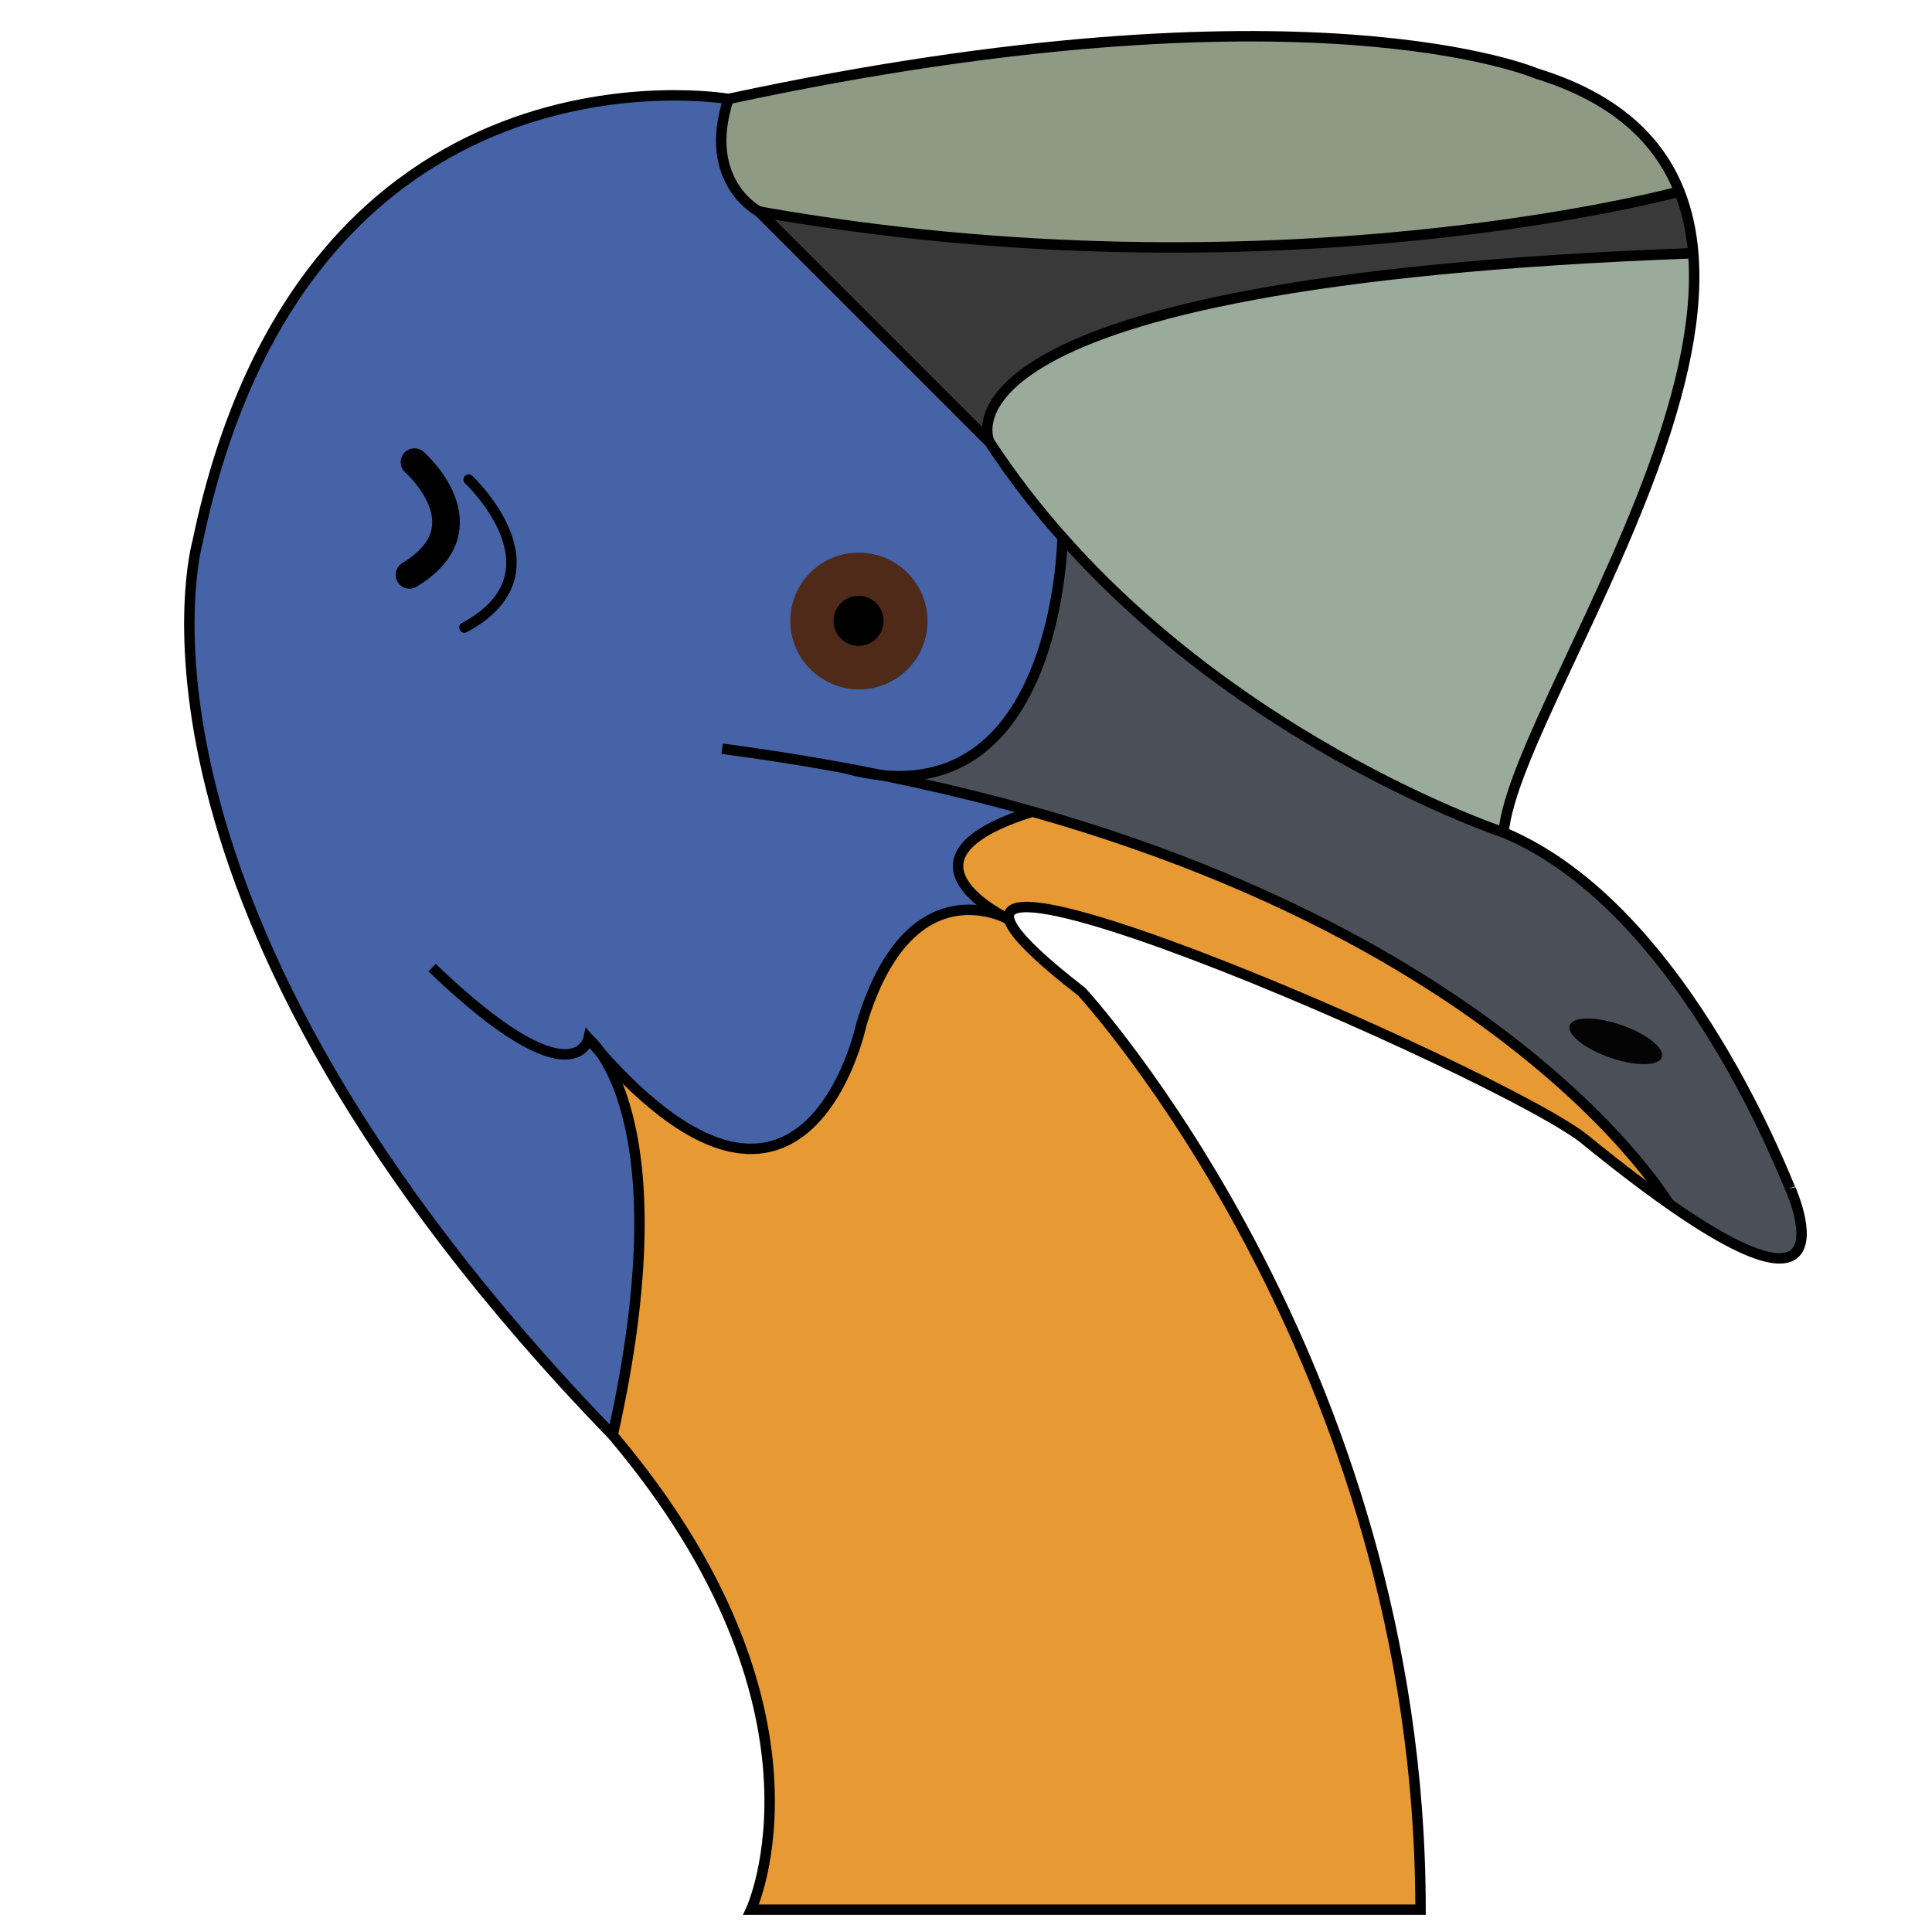
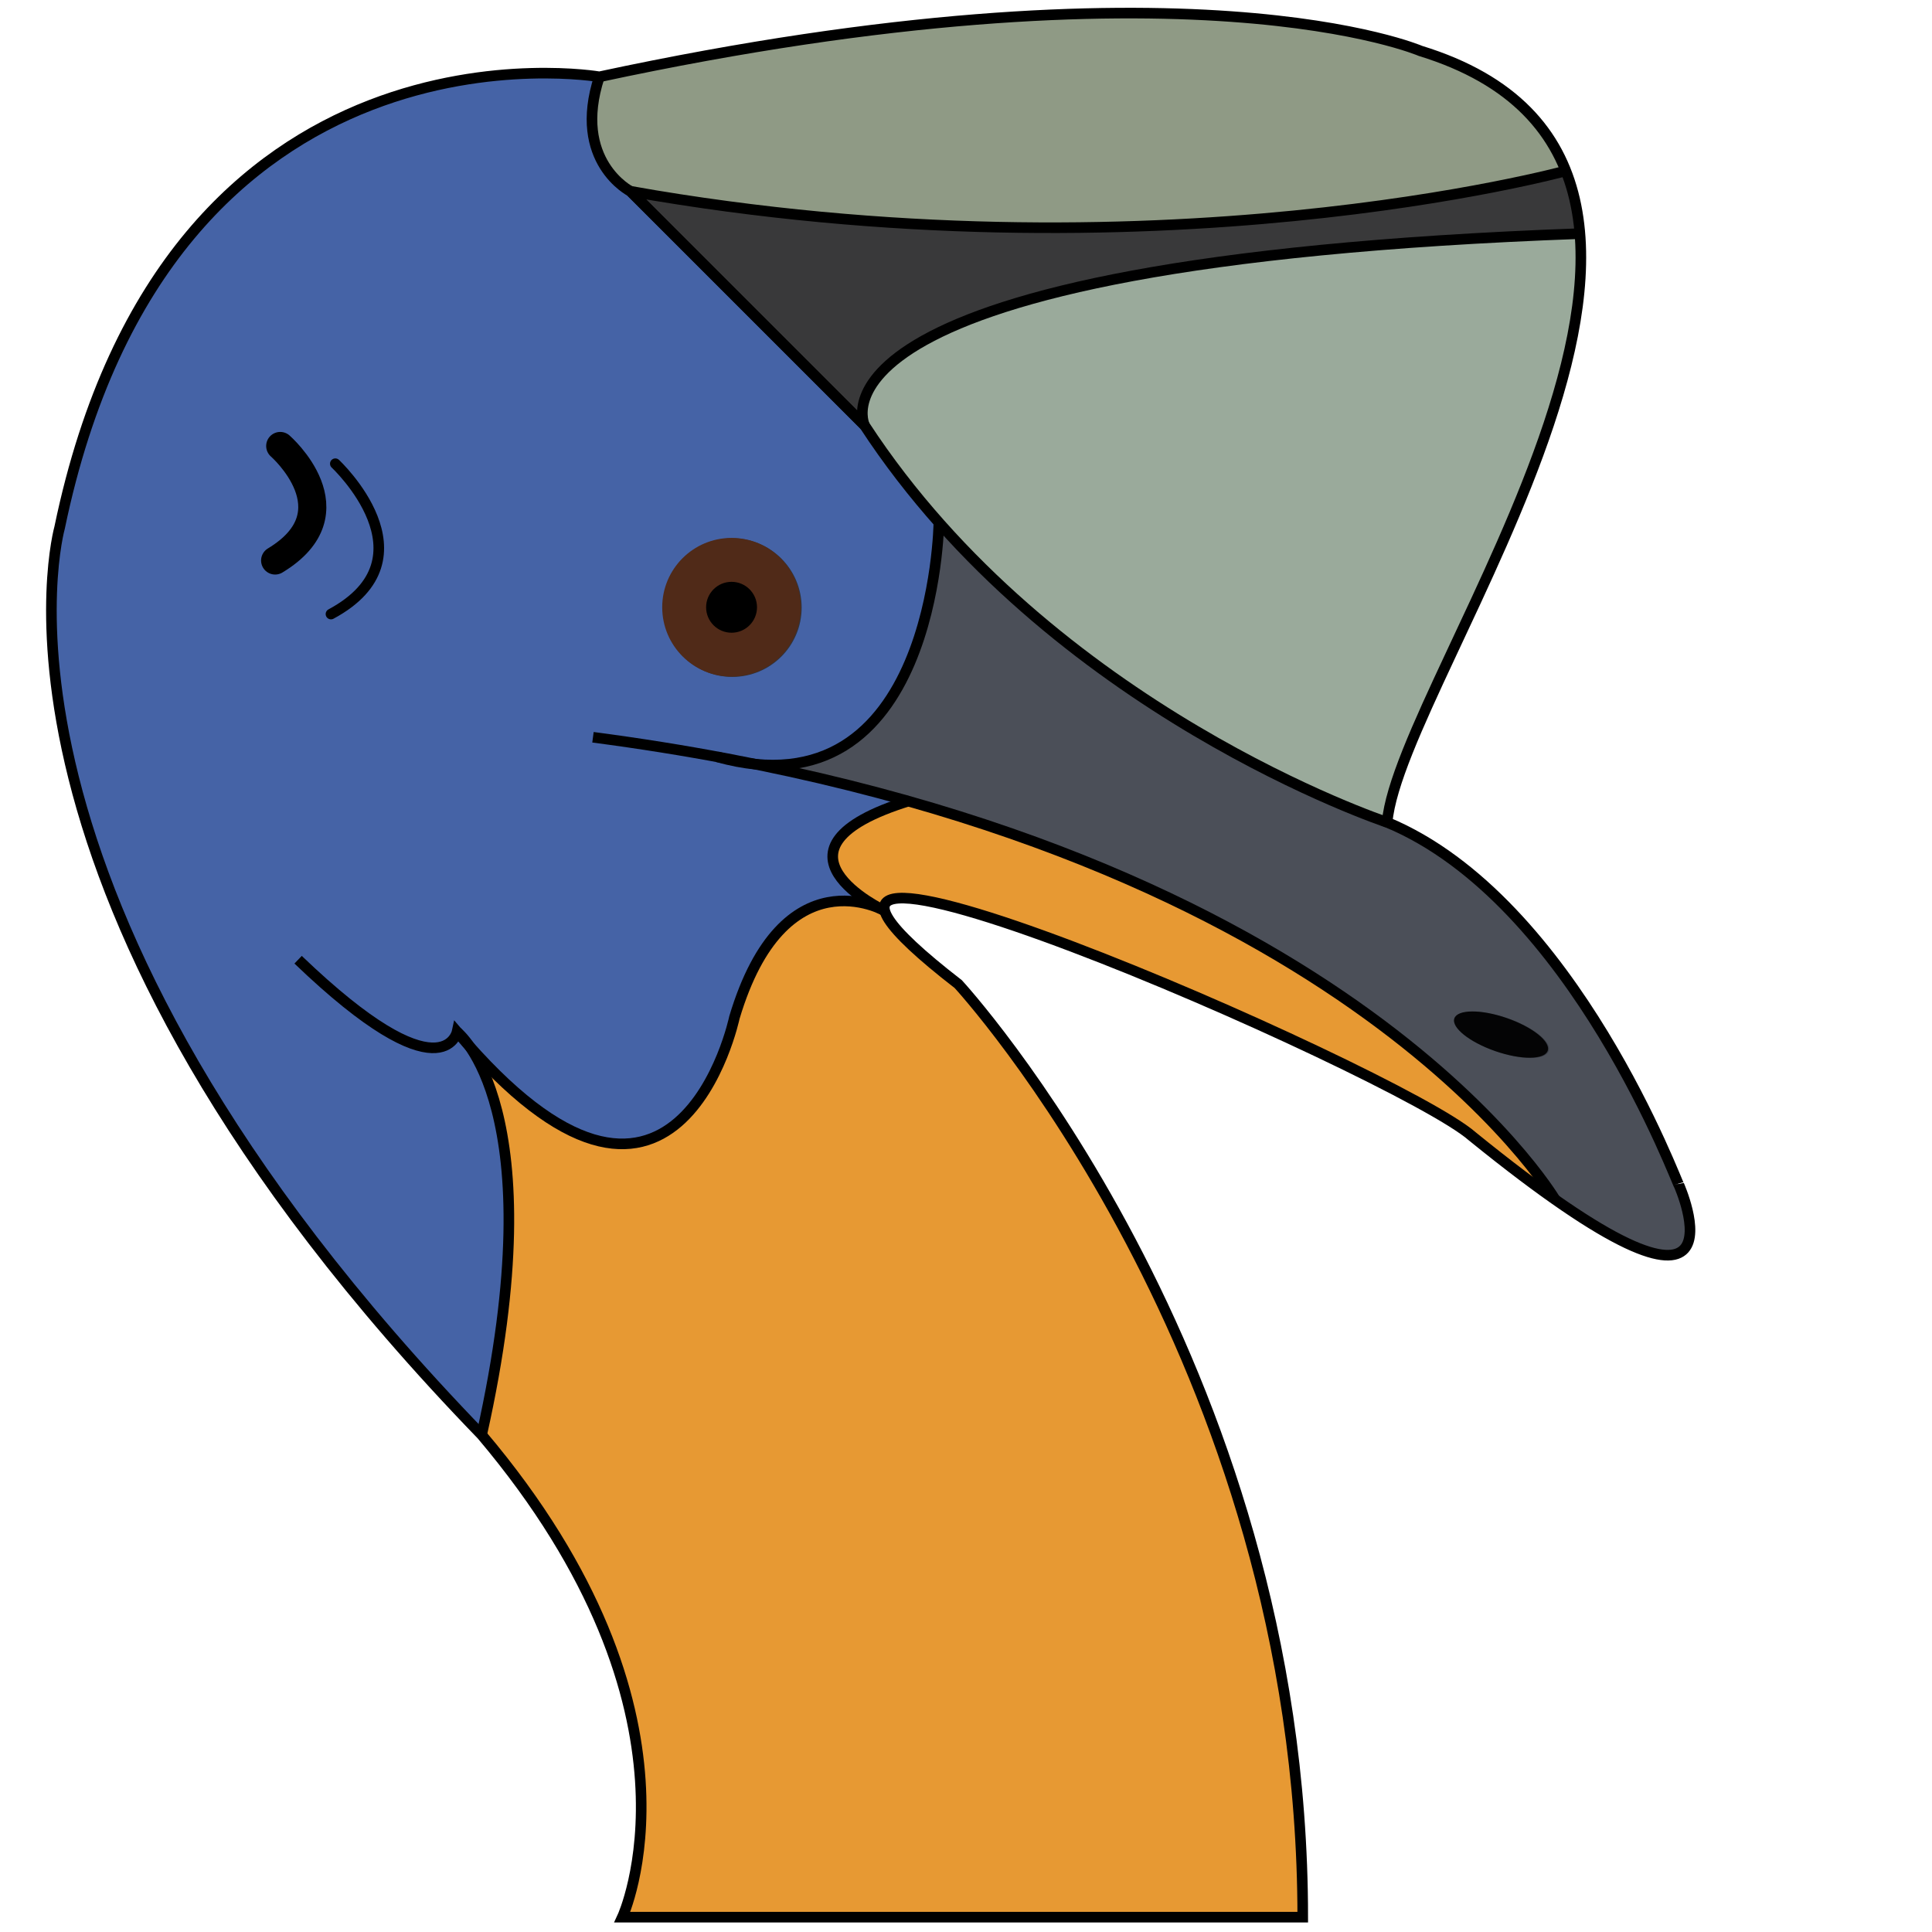
- <svg xmlns="http://www.w3.org/2000/svg" width="64" height="64" viewBox="0 0 16.933 16.933" version="1.1" id="svg5">
+ <svg xmlns="http://www.w3.org/2000/svg" width="256" height="256" viewBox="0 0 67.733 67.733" version="1.1" id="svg5">
  <defs id="defs2" />
  <g id="layer1">
    <path style="opacity:0.897;fill:#556052;fill-opacity:0.898;stroke-width:0;stroke-linecap:round;stroke-miterlimit:4;stroke-dasharray:none" d="" id="path11201" transform="scale(0.2645833)" />
-     <g id="g71053" transform="matrix(-0.9143447,0,0,0.9143447,-16.94837,-6.978083)">
+     <g id="g71053" transform="matrix(-3.717251,0,0,3.717251,-73.84761,-29.20206)">
      <path style="opacity:1;fill:#2d2d2f;fill-opacity:0.898;stroke:#3b68cb;stroke-width:0;stroke-linecap:round;stroke-opacity:0.808" d="m -33.757,17.397 a 0.165,0.466 70.877 0 1 0.167,0.066 0.165,0.466 70.877 0 1 -0.387,0.309 0.165,0.466 70.877 0 1 -0.495,-0.004 0.165,0.466 70.877 0 1 0.387,-0.309 0.165,0.466 70.877 0 1 0.327,-0.063 z" id="path34840" />
      <path id="path50539" style="opacity:1;fill:#30529c;fill-opacity:0.898;stroke:#3b68cb;stroke-width:0.001;stroke-linecap:round;stroke-opacity:0.808" d="m -94.459,32.328 c -1.18,-0.002 -1.929,0.121 -1.984,0.131 0.478,1.497 0.208,2.52 -0.193,3.164 -0.404,0.649 -0.938,0.916 -0.938,0.916 l 0.066,-0.061 -0.082,0.016 c -0.003,5.81e-4 -0.006,0.001 -0.01,0.002 l -0.057,0.057 -8.223,8.225 -0.066,0.066 c -0.002,0.003 -0.004,0.005 -0.006,0.008 l 0.043,0.027 v -0.006 l 6.662,-6.662 -6.654,6.662 -0.008,0.006 v 0.002 c -0.814,1.246 -1.71,2.397 -2.652,3.461 h 0.01 c 0,-4e-6 0.032,2.621 1.033,4.969 0.5,1.174 1.242,2.276 2.34,2.953 0.843,0.52 1.897,0.787 3.217,0.641 0.397,-0.08 0.8,-0.157 1.207,-0.232 0.022,-0.006 0.043,-0.012 0.065,-0.018 l 0.002,0.006 c 1.417,-0.261 2.892,-0.497 4.434,-0.699 l 0.008,0.043 c -1.54,0.202 -3.014,0.438 -4.43,0.699 v 0.002 c -0.482,0.134 -0.935,0.218 -1.361,0.26 0.447,-0.09 0.902,-0.177 1.361,-0.262 l -0.012,-0.043 c -0.022,0.004 -0.044,0.008 -0.066,0.012 -0.425,0.115 -0.827,0.19 -1.207,0.232 -0.143,0.029 -0.286,0.057 -0.428,0.086 0.111,-0.005 0.224,-0.012 0.34,-0.023 -1.9,0.385 -3.685,0.819 -5.359,1.291 1.325,0.421 2.051,0.87 2.393,1.312 0.352,0.456 0.287,0.902 0.045,1.291 -0.242,0.389 -0.664,0.726 -1.02,0.961 -0.073,0.048 -0.142,0.092 -0.207,0.131 0.373,-0.121 0.937,-0.232 1.572,-0.109 1.13,0.219 2.482,1.179 3.359,4.119 0,0 0.516,2.442 2,3.721 0.742,0.639 1.72,0.989 3.006,0.605 1.193,-0.356 2.651,-1.345 4.416,-3.334 0.231,-0.326 0.398,-0.466 0.418,-0.482 -0.142,0.168 -0.28,0.327 -0.418,0.482 -0.027,0.038 -0.055,0.08 -0.084,0.123 -0.02,0.031 -0.041,0.062 -0.062,0.096 0.067,-0.074 0.135,-0.146 0.203,-0.223 -0.033,0.046 -0.068,0.095 -0.104,0.148 -0.284,0.431 -0.636,1.129 -0.908,2.191 -0.542,2.119 -0.758,5.693 0.537,11.502 9.335,-9.652 13.091,-17.724 14.508,-23.379 0.709,-2.831 0.828,-5.058 0.775,-6.576 -0.053,-1.519 -0.281,-2.326 -0.281,-2.326 -1.943,-9.358 -6.747,-13.372 -11.064,-15.045 -2.387,-0.925 -4.617,-1.136 -6.135,-1.139 z" transform="scale(0.2645833)" />
      <path style="opacity:1;fill:#2d2d2f;fill-opacity:0.898;stroke:#3b68cb;stroke-width:0;stroke-linecap:round;stroke-opacity:0.808" d="m -26.773,13.345 a 0.24,0.24 0 0 0 -0.24,0.24 0.24,0.24 0 0 0 0.24,0.24 0.24,0.24 0 0 0 0.24,-0.24 0.24,0.24 0 0 0 -0.24,-0.24 z" id="path34836" />
      <path style="opacity:1;fill:#2d2d2f;fill-opacity:0.898;stroke:#3b68cb;stroke-width:0;stroke-linecap:round;stroke-opacity:0.808" d="m -26.773,12.932 a 0.654,0.654 0 0 1 0.654,0.654 0.654,0.654 0 0 1 -0.654,0.654 0.654,0.654 0 0 1 -0.654,-0.654 0.654,0.654 0 0 1 0.654,-0.654 z" id="path34834" />
      <path style="opacity:1;fill:#2d2d2f;fill-opacity:0.898;stroke:#3b68cb;stroke-width:0;stroke-linecap:round;stroke-opacity:0.808" d="m -28.723,12.79 h -0.011 c 0,0 4.41e-4,0.009 5.18e-4,0.012 0.004,-0.004 0.007,-0.008 0.011,-0.012 z" id="path34830" />
      <path style="opacity:1;fill:#2d2d2f;fill-opacity:0.898;stroke:#3b68cb;stroke-width:0;stroke-linecap:round;stroke-opacity:0.808" d="m -28.44,15.42 c 0.007,-0.002 0.014,-0.004 0.022,-0.006 -0.007,-0.002 -0.014,-0.004 -0.021,-0.007 -0.005,0.001 -0.01,0.003 -0.014,0.004 l -0.001,0.004 c 0.005,0.002 0.01,0.003 0.015,0.005 z" id="path34828" />
      <path style="opacity:1;fill:#2d2d2f;fill-opacity:0.898;stroke:#3b68cb;stroke-width:0;stroke-linecap:round;stroke-opacity:0.808" d="m -34.516,19.144 c -0.009,0.007 -0.019,0.013 -0.028,0.02 -3.44e-4,5.72e-4 -0.004,0.006 -0.004,0.006 l 0.012,0.006 c 0,0 0.009,-0.014 0.02,-0.031 z" id="path34826" />
      <path style="opacity:1;fill:#2d2d2f;fill-opacity:0.898;stroke:#3b68cb;stroke-width:0;stroke-linecap:round;stroke-opacity:0.808" d="m -28.208,16.437 c 2.6e-5,-1.74e-4 -2.9e-5,-3.43e-4 0,-5.16e-4 -0.008,0.004 -0.013,0.007 -0.013,0.007 0,0 0.005,-0.003 0.013,-0.006 z" id="path34824" />
      <path style="opacity:1;fill:#e48d1c;fill-opacity:0.898;stroke:#3b68cb;stroke-width:0;stroke-linecap:round;stroke-opacity:0.808" d="m -24.423,21.389 c -0.345,-1.544 -0.288,-2.495 -0.144,-3.06 0.067,-0.262 0.154,-0.44 0.227,-0.557 -0.446,0.492 -0.818,0.746 -1.126,0.838 -0.344,0.103 -0.61,0.008 -0.809,-0.164 -0.398,-0.343 -0.533,-0.991 -0.533,-0.991 -0.231,-0.775 -0.583,-1.023 -0.877,-1.08 -0.234,-0.045 -0.431,0.031 -0.502,0.064 0.021,-0.011 0.051,-0.027 0.087,-0.048 -0.041,0.013 -0.071,0.026 -0.092,0.036 0.031,-0.016 0.084,-0.044 0.142,-0.083 0.093,-0.061 0.201,-0.148 0.264,-0.248 0.062,-0.1 0.078,-0.211 -0.012,-0.328 -0.089,-0.115 -0.282,-0.236 -0.643,-0.349 -1.895,0.537 -3.256,1.259 -4.204,1.925 -1.246,0.875 -1.776,1.65 -1.871,1.799 0.216,-0.153 0.464,-0.341 0.754,-0.576 v 0.002 c 0.088,-0.077 0.275,-0.194 0.529,-0.332 0.254,-0.138 0.575,-0.299 0.932,-0.469 0.714,-0.339 1.571,-0.708 2.315,-0.99 0.372,-0.141 0.716,-0.261 1,-0.342 0.284,-0.081 0.508,-0.124 0.642,-0.115 0.033,0.002 0.06,0.008 0.082,0.018 0.022,0.01 0.04,0.025 0.049,0.043 0.007,0.015 0.008,0.033 0.005,0.054 0.003,-0.002 0.008,-0.004 0.012,-0.006 -0.005,0.003 -0.009,0.005 -0.012,0.007 -8.47e-4,0.005 -0.002,0.01 -0.003,0.016 0.003,-0.002 0.011,-0.006 0.024,-0.012 -0.014,0.007 -0.021,0.01 -0.024,0.012 -9.1e-4,4.98e-4 -0.004,0.002 -0.004,0.002 0,0 0.003,-0.001 0.004,-0.002 -0.007,0.024 -0.019,0.051 -0.039,0.081 -0.085,0.131 -0.292,0.329 -0.654,0.61 0,0 -3.246,3.515 -3.248,8.789 h 6.403 c -0.003,-0.006 -0.222,-0.478 -0.168,-1.284 0.054,-0.81 0.386,-1.947 1.495,-3.26 z" id="path34822" />
      <path style="opacity:1;fill:#2d2d2f;fill-opacity:0.898;stroke:#3b68cb;stroke-width:0;stroke-linecap:round;stroke-opacity:0.808" d="m -24.411,21.376 c -0.003,0.003 -0.006,0.006 -0.009,0.01 -8.89e-4,0.001 -0.002,0.002 -0.003,0.003 1.94e-4,8.68e-4 3.22e-4,0.002 5.17e-4,0.003 l 0.014,-0.004 c -8.96e-4,-0.004 -0.002,-0.008 -0.003,-0.012 z" id="path34820" />
      <path style="opacity:1;fill:#2d2d2f;fill-opacity:0.898;stroke:#3b68cb;stroke-width:0;stroke-linecap:round;stroke-opacity:0.808" d="m -25.53,8.589 c 7.08e-4,1.519e-4 0.001,3.649e-4 0.002,5.168e-4 h 0.002 0.002 c 0,0 0.006,-9.34e-4 0.006,-0.001 -9e-4,-0.003 -0.002,-0.005 -0.003,-0.008 V 8.579 l -0.011,0.004 c 5.73e-4,0.002 9.84e-4,0.003 0.002,0.005 z" id="path34818" />
      <path style="opacity:1;fill:#828f77;fill-opacity:0.898;stroke:#3b68cb;stroke-width:0;stroke-linecap:round;stroke-opacity:0.808" d="m -34.63,9.465 c 0.049,0.013 3.91,1.056 8.807,0.191 l 5.16e-4,-5.167e-4 c 0,0 0.137,-0.07 0.242,-0.238 0.105,-0.168 0.178,-0.434 0.051,-0.829 -2.774,-0.595 -4.708,-0.655 -5.949,-0.567 -1.241,0.088 -1.789,0.324 -1.789,0.324 -0.746,0.229 -1.164,0.625 -1.363,1.12 z" id="path34816" />
      <path style="opacity:1;fill:#2d2d2f;fill-opacity:0.898;stroke:#3b68cb;stroke-width:0;stroke-linecap:round;stroke-opacity:0.808" d="m -34.635,9.477 c 0.002,-0.004 0.003,-0.008 0.005,-0.012 -3.17e-4,-8.62e-5 -0.005,-0.001 -0.005,-0.001 v 5.168e-4 l -0.004,0.011 c 0,0 0.003,9.784e-4 0.004,0.001 z" id="path34814" />
      <path id="path34812" style="opacity:1;fill:#232324;fill-opacity:0.898;stroke:#3b68cb;stroke-width:0.001;stroke-linecap:round;stroke-opacity:0.808" d="m -105.879,44.777 8.223,-8.225 c -18.513,3.254 -33.099,-0.694 -33.248,-0.734 -0.125,0.319 -0.23,0.647 -0.309,0.986 -0.09,0.387 -0.149,0.787 -0.184,1.197 14.14,0.516 20.514,2.224 23.354,3.807 1.421,0.792 1.96,1.551 2.141,2.119 0.09,0.284 0.089,0.522 0.066,0.686 -0.014,0.103 -0.028,0.122 -0.043,0.164 z" transform="scale(0.2645833)" />
      <path style="opacity:1;fill:#2d2d2f;fill-opacity:0.898;stroke:#3b68cb;stroke-width:0;stroke-linecap:round;stroke-opacity:0.808" d="m -34.766,10.068 c 3.6e-4,-0.004 6.48e-4,-0.009 10e-4,-0.013 -0.003,-1.02e-4 -0.005,-4.15e-4 -0.008,-5.17e-4 v 0.013 c 0.003,8.9e-5 0.005,4.27e-4 0.007,5.17e-4 z" id="path34810" />
      <path style="opacity:1;fill:#8fa090;fill-opacity:0.898;stroke:#3b68cb;stroke-width:0;stroke-linecap:round;stroke-opacity:0.808" d="m -32.948,15.604 c 0.095,-0.032 3.186,-1.092 4.915,-3.737 l -5.18e-4,-5.17e-4 c 0,0 0.012,-0.022 0.018,-0.064 0.006,-0.042 0.006,-0.103 -0.018,-0.176 -0.046,-0.146 -0.187,-0.344 -0.561,-0.553 -0.748,-0.417 -2.431,-0.869 -6.172,-1.006 -0.044,0.548 0.085,1.166 0.294,1.791 0.252,0.754 0.617,1.517 0.928,2.18 0.308,0.657 0.562,1.214 0.597,1.565 z" id="path34808" />
      <path style="opacity:1;fill:#2d2d2f;fill-opacity:0.898;stroke:#3b68cb;stroke-width:0;stroke-linecap:round;stroke-opacity:0.808" d="m -32.947,15.617 v -0.004 c -2.64e-4,-0.003 -7.38e-4,-0.006 -10e-4,-0.009 -0.002,5.04e-4 -0.009,0.003 -0.009,0.003 l 0.004,0.012 c 0,0 0.005,-0.002 0.006,-0.002 z" id="path34806" />
      <path style="opacity:1;fill:#373b45;fill-opacity:0.898;stroke:#3b68cb;stroke-width:0;stroke-linecap:round;stroke-opacity:0.808" d="m -35.7,19.034 c -5.79e-4,7.45e-4 -0.001,0.002 -0.002,0.002 v 0.002 l -0.002,0.002 c -0.002,0.004 -0.046,0.109 -0.076,0.236 -0.015,0.065 -0.027,0.134 -0.025,0.197 0.002,0.063 0.018,0.119 0.053,0.158 0.035,0.039 0.09,0.062 0.176,0.056 0.086,-0.005 0.202,-0.04 0.357,-0.113 0.173,-0.082 0.396,-0.216 0.675,-0.412 0.018,-0.031 0.529,-0.873 1.891,-1.83 0.948,-0.666 2.308,-1.385 4.199,-1.922 l 0.003,-0.008 c 0.004,0.001 0.008,0.002 0.012,0.004 0.423,-0.12 0.872,-0.23 1.349,-0.329 -0.3,0.013 -0.545,-0.057 -0.746,-0.181 -0.294,-0.181 -0.49,-0.475 -0.623,-0.787 -0.253,-0.593 -0.273,-1.244 -0.275,-1.308 -1.764,1.984 -4.155,2.794 -4.213,2.814 l -0.004,0.002 c -0.88,0.367 -1.568,1.231 -2.035,1.998 -0.234,0.384 -0.413,0.743 -0.533,1.004 -0.06,0.131 -0.104,0.238 -0.135,0.311 -0.015,0.036 -0.027,0.064 -0.035,0.082 -0.004,0.009 -0.006,0.015 -0.008,0.02 -4.21e-4,9.43e-4 -10e-4,0.001 -0.002,0.002 z" id="path34804" />
      <g id="g29182-3" transform="translate(-0.506723,3.292203)" style="stroke-width:0.1;stroke-miterlimit:4;stroke-dasharray:none">
        <path style="fill:none;stroke:#000000;stroke-width:0.1;stroke-linecap:butt;stroke-linejoin:miter;stroke-miterlimit:4;stroke-dasharray:none;stroke-opacity:1" d="m -23.902,18.096 c 4.955,-5.118 3.98,-8.557 3.98,-8.557 -1.029,-4.955 -5.091,-4.251 -5.091,-4.251 -5.551,-1.191 -7.744,-0.244 -7.744,-0.244 -3.52,1.083 0.192,5.883 0.315,7.275 -1.765,0.735 -2.752,3.457 -2.752,3.421 0,0 -0.785,1.76 1.95,-0.46 0.697,-0.612 7.75,-3.682 4.847,-1.435 0,0 -3.249,3.52 -3.249,8.8 h 6.417 c 0,0 -0.894,-1.923 1.327,-4.549 z" id="path869-6" />
        <path style="fill:none;stroke:#000000;stroke-width:0.1;stroke-linecap:butt;stroke-linejoin:miter;stroke-miterlimit:4;stroke-dasharray:none;stroke-opacity:1" d="m -34.124,6.176 c 0,0 3.886,1.064 8.818,0.192 l -2.207,2.207 c 0,0 0.746,-1.536 -6.747,-1.808" id="path1773-7" />
        <path style="fill:none;stroke:#000000;stroke-width:0.1;stroke-linecap:butt;stroke-linejoin:miter;stroke-miterlimit:4;stroke-dasharray:none;stroke-opacity:1" d="m -34.027,15.878 c 0,0 2.018,-3.434 9.075,-4.361" id="path2036-5" />
        <path style="fill:none;stroke:#000000;stroke-width:0.1;stroke-linecap:butt;stroke-linejoin:miter;stroke-miterlimit:4;stroke-dasharray:none;stroke-opacity:1" d="m -27.704,13.154 c 0,0 0.954,-0.547 1.418,1.006 0,0 0.545,2.589 2.616,0.136 0,0 0.136,0.627 1.499,-0.681" id="path2038-3" />
        <circle style="opacity:1;fill:#502a18;fill-opacity:1;stroke-width:0.1;stroke-miterlimit:4;stroke-dasharray:none" id="path2062-5" cx="-26.259" cy="10.291" r="0.654" />
        <circle style="opacity:1;fill:#000000;fill-opacity:1;stroke-width:0.1;stroke-miterlimit:4;stroke-dasharray:none" id="circle4057-6" cx="-26.259" cy="10.291" r="0.24" />
        <path style="fill:none;stroke:#000000;stroke-width:0.1;stroke-linecap:butt;stroke-linejoin:miter;stroke-miterlimit:4;stroke-dasharray:none;stroke-opacity:1" d="m -32.441,12.319 c 0,0 3.171,-1.054 4.928,-3.744 l 2.207,-2.207 c 0,0 0.554,-0.282 0.294,-1.08" id="path4575-2" />
        <ellipse style="opacity:0.933;fill:#000000;fill-opacity:1;stroke-width:0.1;stroke-miterlimit:4;stroke-dasharray:none" id="path4618-9" cx="-36.358" cy="2.551" rx="0.466" ry="0.165" transform="rotate(-19.12315)" />
        <path style="fill:none;stroke:#000000;stroke-width:0.1;stroke-linecap:butt;stroke-linejoin:miter;stroke-miterlimit:4;stroke-dasharray:none;stroke-opacity:1" d="m -23.671,14.297 c 0,0 -0.922,0.709 -0.231,3.799" id="path5381-1" />
        <path style="fill:none;stroke:#000000;stroke-width:0.1;stroke-linecap:round;stroke-linejoin:miter;stroke-miterlimit:4;stroke-dasharray:none;stroke-opacity:1" d="m -22.522,8.937 c 0,0 -0.949,0.886 0.041,1.418" id="path5383-2" />
        <path style="fill:none;stroke:#000000;stroke-width:0.1;stroke-linecap:butt;stroke-linejoin:miter;stroke-miterlimit:4;stroke-dasharray:none;stroke-opacity:1" d="m -28.214,9.496 c 0,0 0.035,2.777 2.089,2.206" id="path16499-7" />
        <path style="fill:none;stroke:#000000;stroke-width:0.1;stroke-linecap:butt;stroke-linejoin:miter;stroke-miterlimit:4;stroke-dasharray:none;stroke-opacity:1" d="m -27.704,13.154 c 0,0 1.248,-0.583 -0.236,-1.039" id="path16501-0" />
      </g>
      <path style="fill:none;stroke:#000000;stroke-width:0.265px;stroke-linecap:round;stroke-linejoin:miter;stroke-opacity:1" d="m -22.509,12.062 c 0,0 -0.712,0.621 0.048,1.08" id="path70746" />
    </g>
  </g>
</svg>
